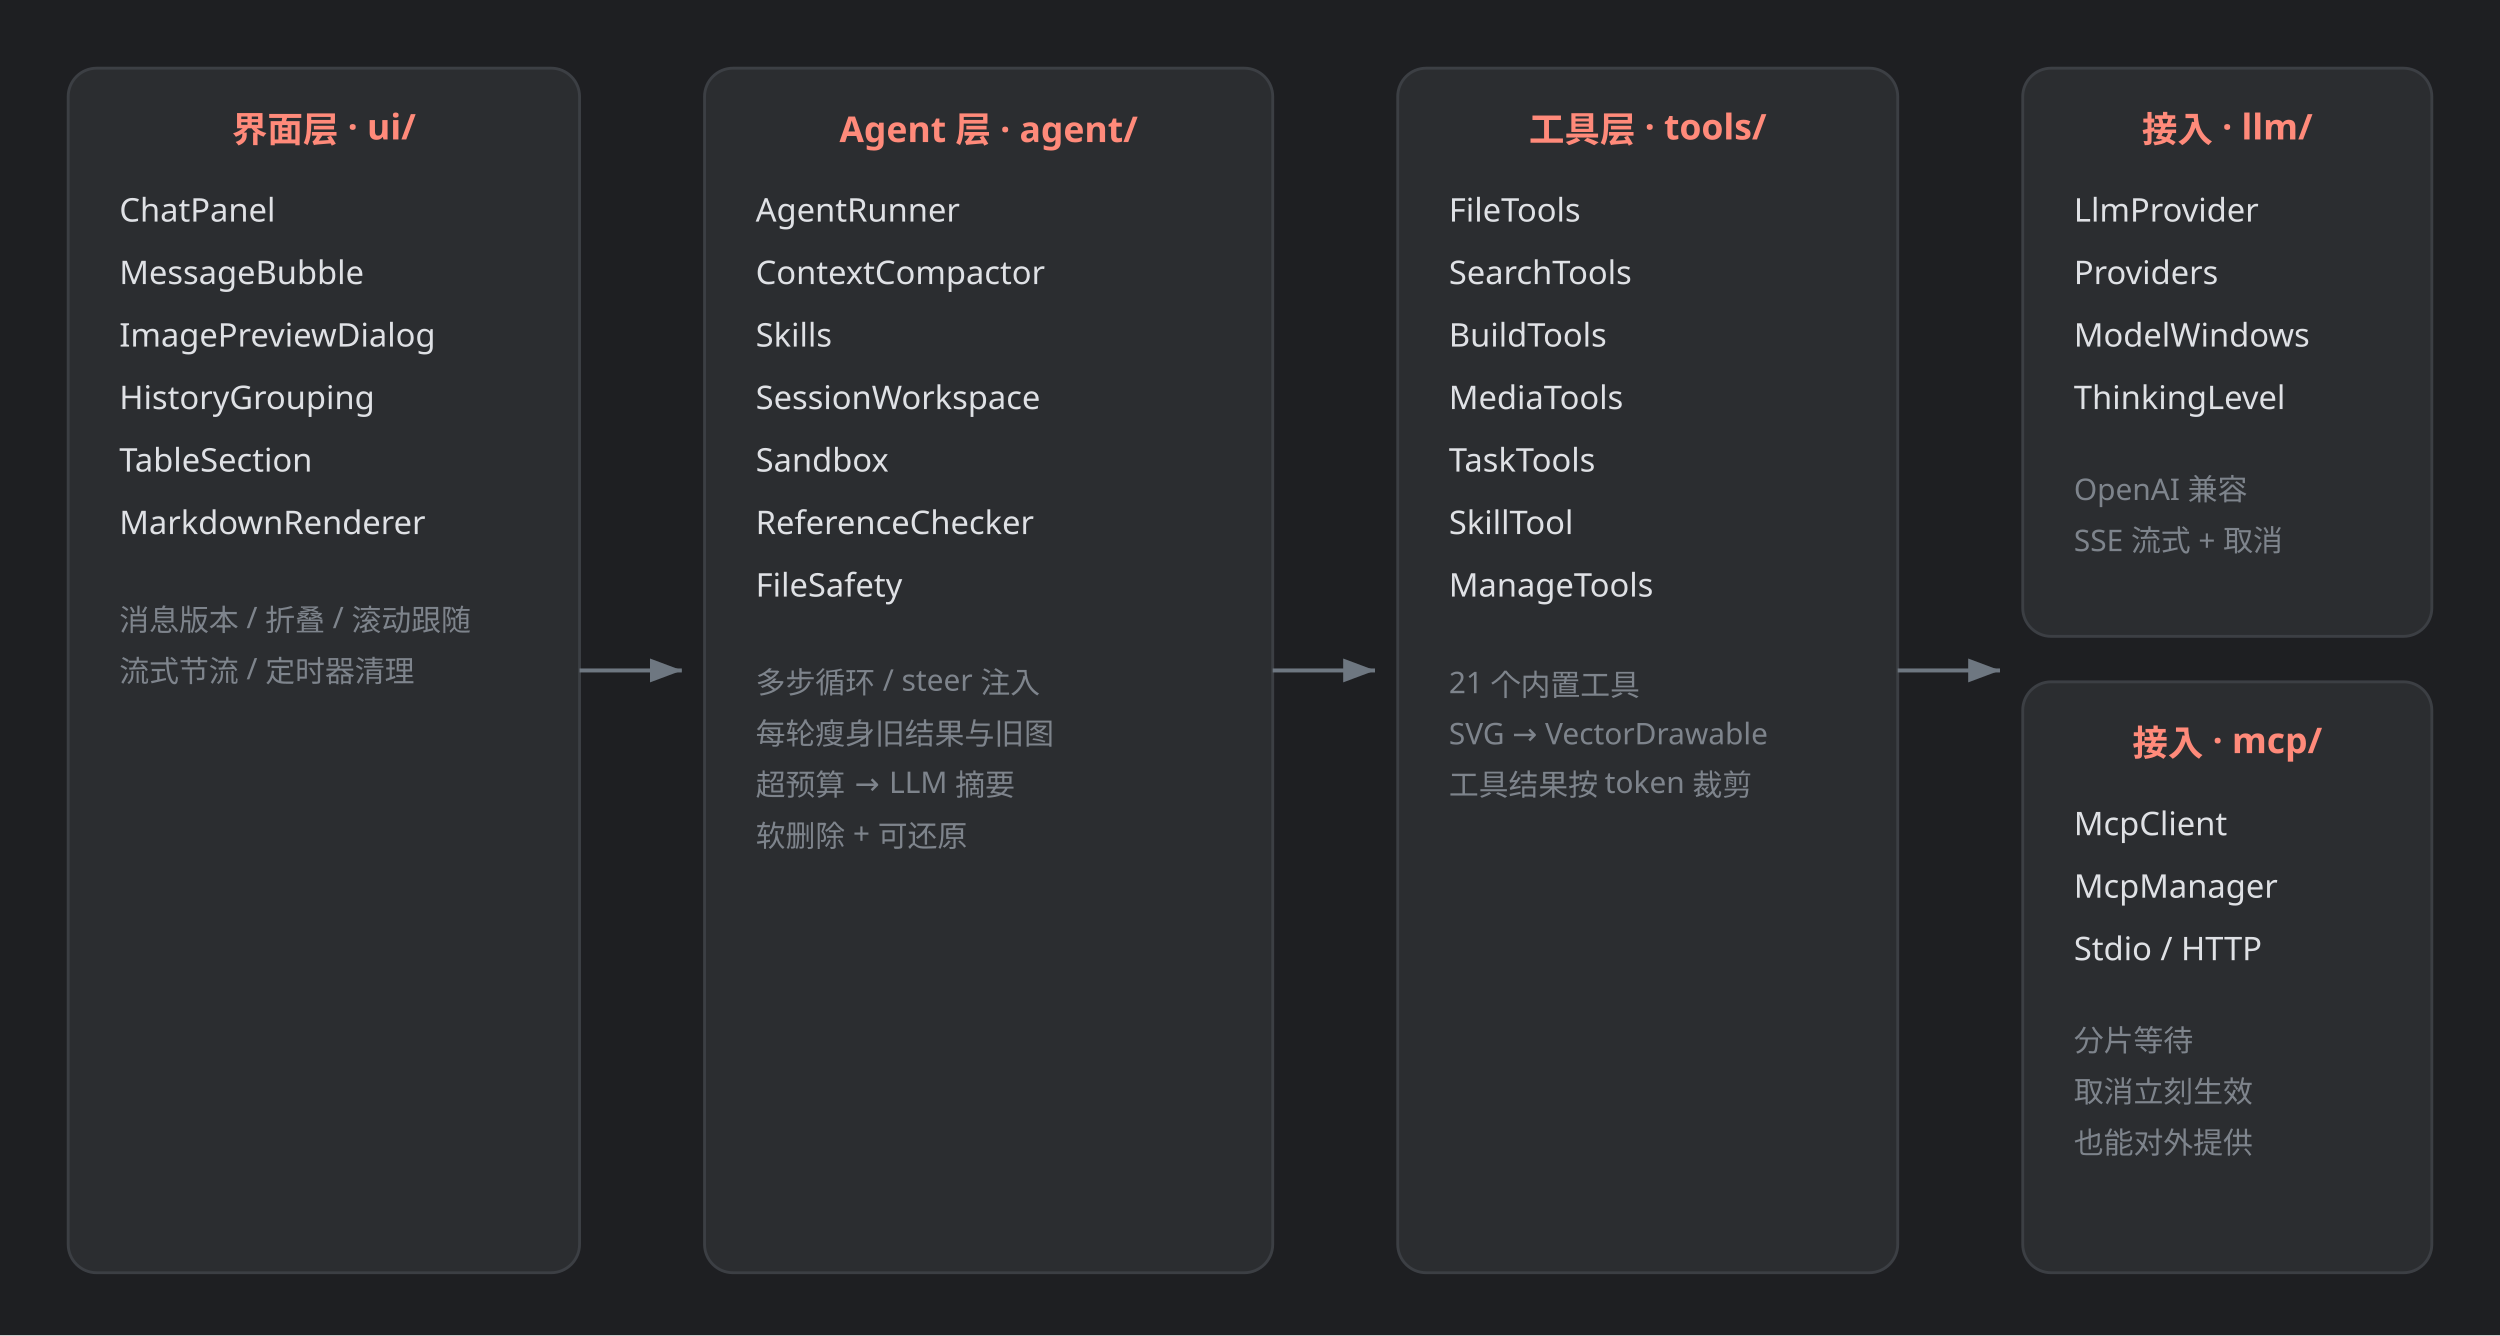
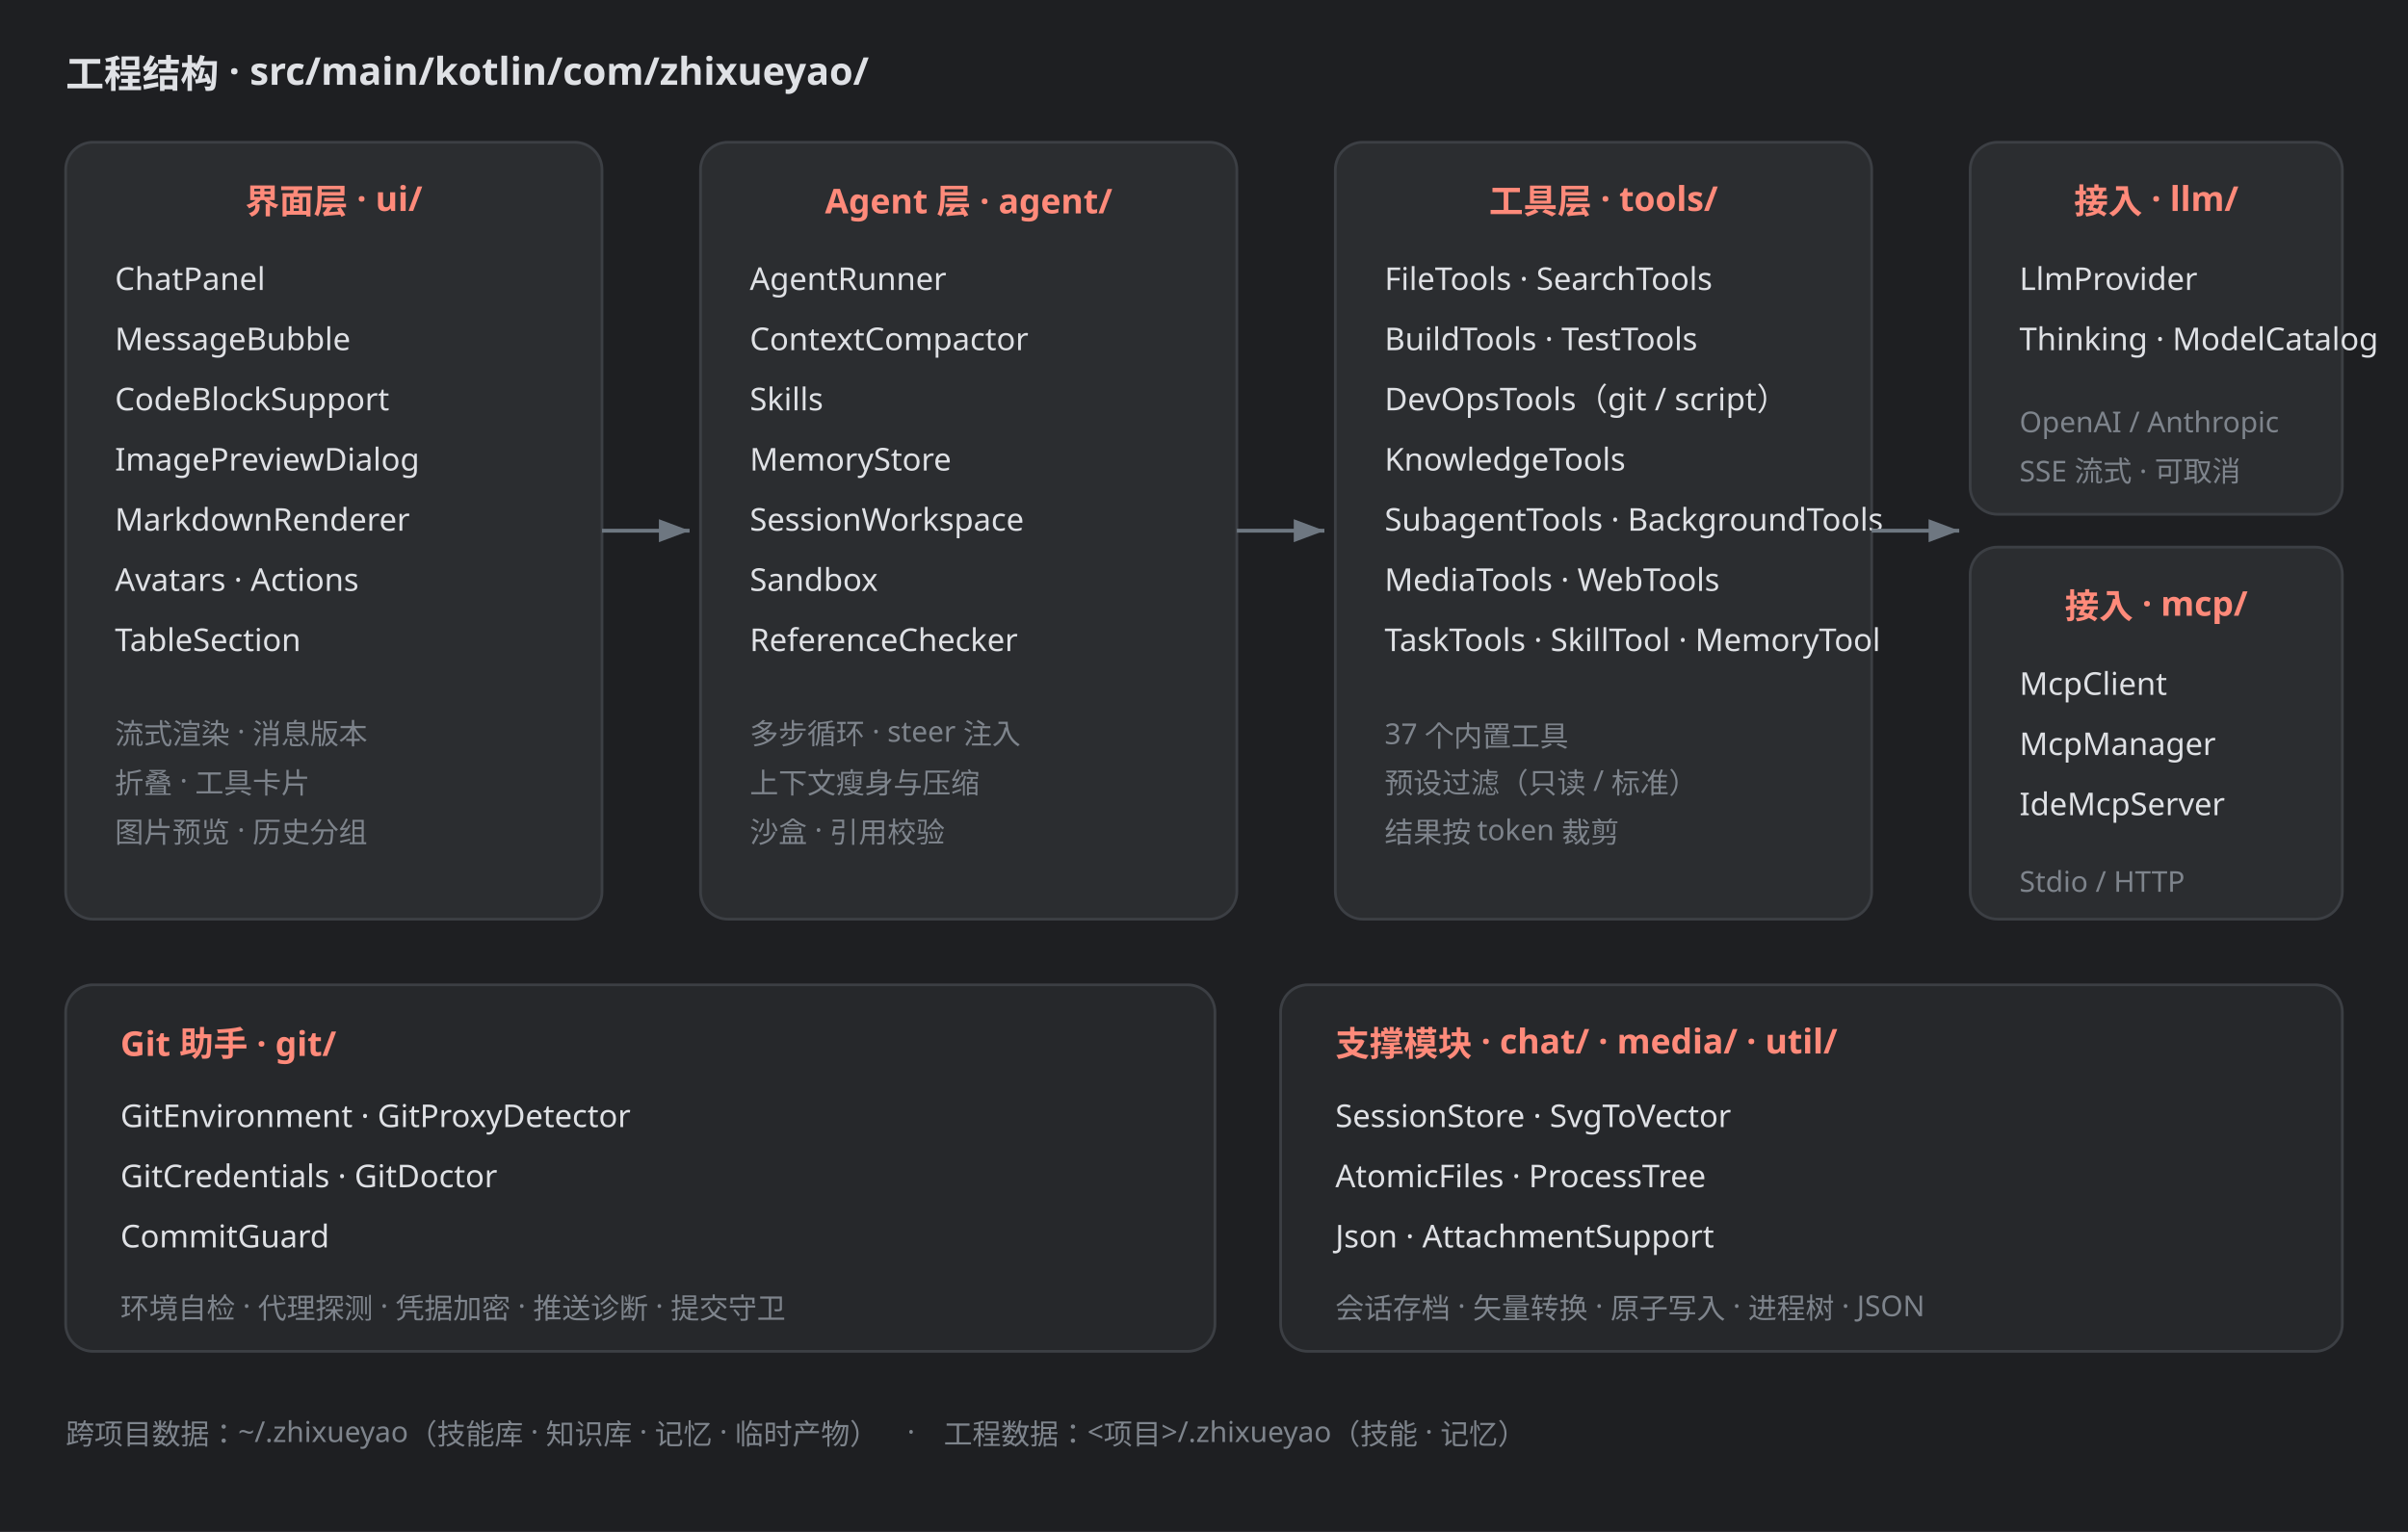
- <svg xmlns="http://www.w3.org/2000/svg" width="880" height="470" viewBox="0 0 880 470" font-family="'Segoe UI','Microsoft YaHei',sans-serif">
-   <rect width="880" height="470" fill="#1E1F22" />
+ <svg xmlns="http://www.w3.org/2000/svg" width="880" height="560" viewBox="0 0 880 560" font-family="'Segoe UI','Microsoft YaHei',sans-serif">
+   <rect width="880" height="560" fill="#1E1F22" />
  <defs>
    <marker id="arw" markerWidth="9" markerHeight="9" refX="8" refY="3" orient="auto">
      <path d="M0 0 L8 3 L0 6 z" fill="#6E7781" />
    </marker>
  </defs>
-   <rect x="24" y="24" width="180" height="424" rx="10" fill="#2B2D30" stroke="#3C3F44" />
-   <text x="114" y="50" fill="#FF8A7A" font-size="12.5" font-weight="600" text-anchor="middle">界面层 · ui/</text>
+   <text x="24" y="32" fill="#DFE1E5" font-size="14" font-weight="600">工程结构 · src/main/kotlin/com/zhixueyao/</text>
+   <rect x="24" y="52" width="196" height="284" rx="10" fill="#2B2D30" stroke="#3C3F44" />
+   <text x="122" y="78" fill="#FF8A7A" font-size="12.5" font-weight="600" text-anchor="middle">界面层 · ui/</text>
  <g font-size="11.5" fill="#DFE1E5">
-     <text x="42" y="78">ChatPanel</text>
-     <text x="42" y="100">MessageBubble</text>
-     <text x="42" y="122">ImagePreviewDialog</text>
-     <text x="42" y="144">HistoryGrouping</text>
-     <text x="42" y="166">TableSection</text>
-     <text x="42" y="188">MarkdownRenderer</text>
+     <text x="42" y="106">ChatPanel</text>
+     <text x="42" y="128">MessageBubble</text>
+     <text x="42" y="150">CodeBlockSupport</text>
+     <text x="42" y="172">ImagePreviewDialog</text>
+     <text x="42" y="194">MarkdownRenderer</text>
+     <text x="42" y="216">Avatars · Actions</text>
+     <text x="42" y="238">TableSection</text>
  </g>
-   <text x="42" y="222" fill="#7E848C" font-size="10.5">消息版本 / 折叠 / 滚动跟随</text>
-   <text x="42" y="240" fill="#7E848C" font-size="10.5">流式节流 / 定时器清理</text>
-   <line x1="204" y1="236" x2="240" y2="236" stroke="#6E7781" stroke-width="1.4" marker-end="url(#arw)" />
-   <rect x="248" y="24" width="200" height="424" rx="10" fill="#2B2D30" stroke="#3C3F44" />
-   <text x="348" y="50" fill="#FF8A7A" font-size="12.5" font-weight="600" text-anchor="middle">Agent 层 · agent/</text>
+   <text x="42" y="272" fill="#7E848C" font-size="10.5">流式渲染 · 消息版本</text>
+   <text x="42" y="290" fill="#7E848C" font-size="10.5">折叠 · 工具卡片</text>
+   <text x="42" y="308" fill="#7E848C" font-size="10.5">图片预览 · 历史分组</text>
+   <line x1="220" y1="194" x2="252" y2="194" stroke="#6E7781" stroke-width="1.4" marker-end="url(#arw)" />
+   <rect x="256" y="52" width="196" height="284" rx="10" fill="#2B2D30" stroke="#3C3F44" />
+   <text x="354" y="78" fill="#FF8A7A" font-size="12.5" font-weight="600" text-anchor="middle">Agent 层 · agent/</text>
  <g font-size="11.5" fill="#DFE1E5">
-     <text x="266" y="78">AgentRunner</text>
-     <text x="266" y="100">ContextCompactor</text>
-     <text x="266" y="122">Skills</text>
-     <text x="266" y="144">SessionWorkspace</text>
-     <text x="266" y="166">Sandbox</text>
-     <text x="266" y="188">ReferenceChecker</text>
-     <text x="266" y="210">FileSafety</text>
+     <text x="274" y="106">AgentRunner</text>
+     <text x="274" y="128">ContextCompactor</text>
+     <text x="274" y="150">Skills</text>
+     <text x="274" y="172">MemoryStore</text>
+     <text x="274" y="194">SessionWorkspace</text>
+     <text x="274" y="216">Sandbox</text>
+     <text x="274" y="238">ReferenceChecker</text>
  </g>
-   <text x="266" y="244" fill="#7E848C" font-size="10.5">多步循环 / steer 注入</text>
-   <text x="266" y="262" fill="#7E848C" font-size="10.5">每轮瘦身旧结果与旧图</text>
-   <text x="266" y="280" fill="#7E848C" font-size="10.5">超预算 → LLM 摘要</text>
-   <text x="266" y="298" fill="#7E848C" font-size="10.5">软删除 + 可还原</text>
-   <line x1="448" y1="236" x2="484" y2="236" stroke="#6E7781" stroke-width="1.4" marker-end="url(#arw)" />
-   <rect x="492" y="24" width="176" height="424" rx="10" fill="#2B2D30" stroke="#3C3F44" />
-   <text x="580" y="50" fill="#FF8A7A" font-size="12.5" font-weight="600" text-anchor="middle">工具层 · tools/</text>
+   <text x="274" y="272" fill="#7E848C" font-size="10.5">多步循环 · steer 注入</text>
+   <text x="274" y="290" fill="#7E848C" font-size="10.5">上下文瘦身与压缩</text>
+   <text x="274" y="308" fill="#7E848C" font-size="10.5">沙盒 · 引用校验</text>
+   <line x1="452" y1="194" x2="484" y2="194" stroke="#6E7781" stroke-width="1.4" marker-end="url(#arw)" />
+   <rect x="488" y="52" width="196" height="284" rx="10" fill="#2B2D30" stroke="#3C3F44" />
+   <text x="586" y="78" fill="#FF8A7A" font-size="12.5" font-weight="600" text-anchor="middle">工具层 · tools/</text>
  <g font-size="11.5" fill="#DFE1E5">
-     <text x="510" y="78">FileTools</text>
-     <text x="510" y="100">SearchTools</text>
-     <text x="510" y="122">BuildTools</text>
-     <text x="510" y="144">MediaTools</text>
-     <text x="510" y="166">TaskTools</text>
-     <text x="510" y="188">SkillTool</text>
-     <text x="510" y="210">ManageTools</text>
+     <text x="506" y="106">FileTools · SearchTools</text>
+     <text x="506" y="128">BuildTools · TestTools</text>
+     <text x="506" y="150">DevOpsTools（git / script）</text>
+     <text x="506" y="172">KnowledgeTools</text>
+     <text x="506" y="194">SubagentTools · BackgroundTools</text>
+     <text x="506" y="216">MediaTools · WebTools</text>
+     <text x="506" y="238">TaskTools · SkillTool · MemoryTool</text>
  </g>
-   <text x="510" y="244" fill="#7E848C" font-size="10.5">21 个内置工具</text>
-   <text x="510" y="262" fill="#7E848C" font-size="10.5">SVG → VectorDrawable</text>
-   <text x="510" y="280" fill="#7E848C" font-size="10.5">工具结果按 token 裁剪</text>
-   <line x1="668" y1="236" x2="704" y2="236" stroke="#6E7781" stroke-width="1.4" marker-end="url(#arw)" />
-   <rect x="712" y="24" width="144" height="200" rx="10" fill="#2B2D30" stroke="#3C3F44" />
-   <text x="784" y="50" fill="#FF8A7A" font-size="12.5" font-weight="600" text-anchor="middle">接入 · llm/</text>
+   <text x="506" y="272" fill="#7E848C" font-size="10.5">37 个内置工具</text>
+   <text x="506" y="290" fill="#7E848C" font-size="10.5">预设过滤（只读 / 标准）</text>
+   <text x="506" y="308" fill="#7E848C" font-size="10.5">结果按 token 裁剪</text>
+   <line x1="684" y1="194" x2="716" y2="194" stroke="#6E7781" stroke-width="1.4" marker-end="url(#arw)" />
+   <rect x="720" y="52" width="136" height="136" rx="10" fill="#2B2D30" stroke="#3C3F44" />
+   <text x="788" y="78" fill="#FF8A7A" font-size="12.5" font-weight="600" text-anchor="middle">接入 · llm/</text>
  <g font-size="11.5" fill="#DFE1E5">
-     <text x="730" y="78">LlmProvider</text>
-     <text x="730" y="100">Providers</text>
-     <text x="730" y="122">ModelWindows</text>
-     <text x="730" y="144">ThinkingLevel</text>
+     <text x="738" y="106">LlmProvider</text>
+     <text x="738" y="128">Thinking · ModelCatalog</text>
  </g>
-   <text x="730" y="176" fill="#7E848C" font-size="10.5">OpenAI 兼容</text>
-   <text x="730" y="194" fill="#7E848C" font-size="10.5">SSE 流式 + 取消</text>
-   <rect x="712" y="240" width="144" height="208" rx="10" fill="#2B2D30" stroke="#3C3F44" />
-   <text x="784" y="266" fill="#FF8A7A" font-size="12.5" font-weight="600" text-anchor="middle">接入 · mcp/</text>
+   <text x="738" y="158" fill="#7E848C" font-size="10.5">OpenAI / Anthropic</text>
+   <text x="738" y="176" fill="#7E848C" font-size="10.5">SSE 流式 · 可取消</text>
+   <rect x="720" y="200" width="136" height="136" rx="10" fill="#2B2D30" stroke="#3C3F44" />
+   <text x="788" y="226" fill="#FF8A7A" font-size="12.5" font-weight="600" text-anchor="middle">接入 · mcp/</text>
  <g font-size="11.5" fill="#DFE1E5">
-     <text x="730" y="294">McpClient</text>
-     <text x="730" y="316">McpManager</text>
-     <text x="730" y="338">Stdio / HTTP</text>
+     <text x="738" y="254">McpClient</text>
+     <text x="738" y="276">McpManager</text>
+     <text x="738" y="298">IdeMcpServer</text>
  </g>
-   <text x="730" y="370" fill="#7E848C" font-size="10.5">分片等待</text>
-   <text x="730" y="388" fill="#7E848C" font-size="10.5">取消立刻生效</text>
-   <text x="730" y="406" fill="#7E848C" font-size="10.5">也能对外提供</text>
-   <rect x="24" y="462" width="832" height="0" fill="none" />
+   <text x="738" y="326" fill="#7E848C" font-size="10.5">Stdio / HTTP</text>
+   <rect x="24" y="360" width="420" height="134" rx="10" fill="#26282B" stroke="#3C3F44" />
+   <text x="44" y="386" fill="#FF8A7A" font-size="12.5" font-weight="600">Git 助手 · git/</text>
+   <g font-size="11.5" fill="#DFE1E5">
+     <text x="44" y="412">GitEnvironment · GitProxyDetector</text>
+     <text x="44" y="434">GitCredentials · GitDoctor</text>
+     <text x="44" y="456">CommitGuard</text>
+   </g>
+   <text x="44" y="482" fill="#7E848C" font-size="10.5">环境自检 · 代理探测 · 凭据加密 · 推送诊断 · 提交守卫</text>
+   <rect x="468" y="360" width="388" height="134" rx="10" fill="#26282B" stroke="#3C3F44" />
+   <text x="488" y="386" fill="#FF8A7A" font-size="12.5" font-weight="600">支撑模块 · chat/ · media/ · util/</text>
+   <g font-size="11.5" fill="#DFE1E5">
+     <text x="488" y="412">SessionStore · SvgToVector</text>
+     <text x="488" y="434">AtomicFiles · ProcessTree</text>
+     <text x="488" y="456">Json · AttachmentSupport</text>
+   </g>
+   <text x="488" y="482" fill="#7E848C" font-size="10.5">会话存档 · 矢量转换 · 原子写入 · 进程树 · JSON</text>
+   <text x="24" y="528" fill="#7E848C" font-size="10.5">跨项目数据：~/.zhixueyao（技能库 · 知识库 · 记忆 · 临时产物）　·　工程数据：&lt;项目&gt;/.zhixueyao（技能 · 记忆）</text>
</svg>
